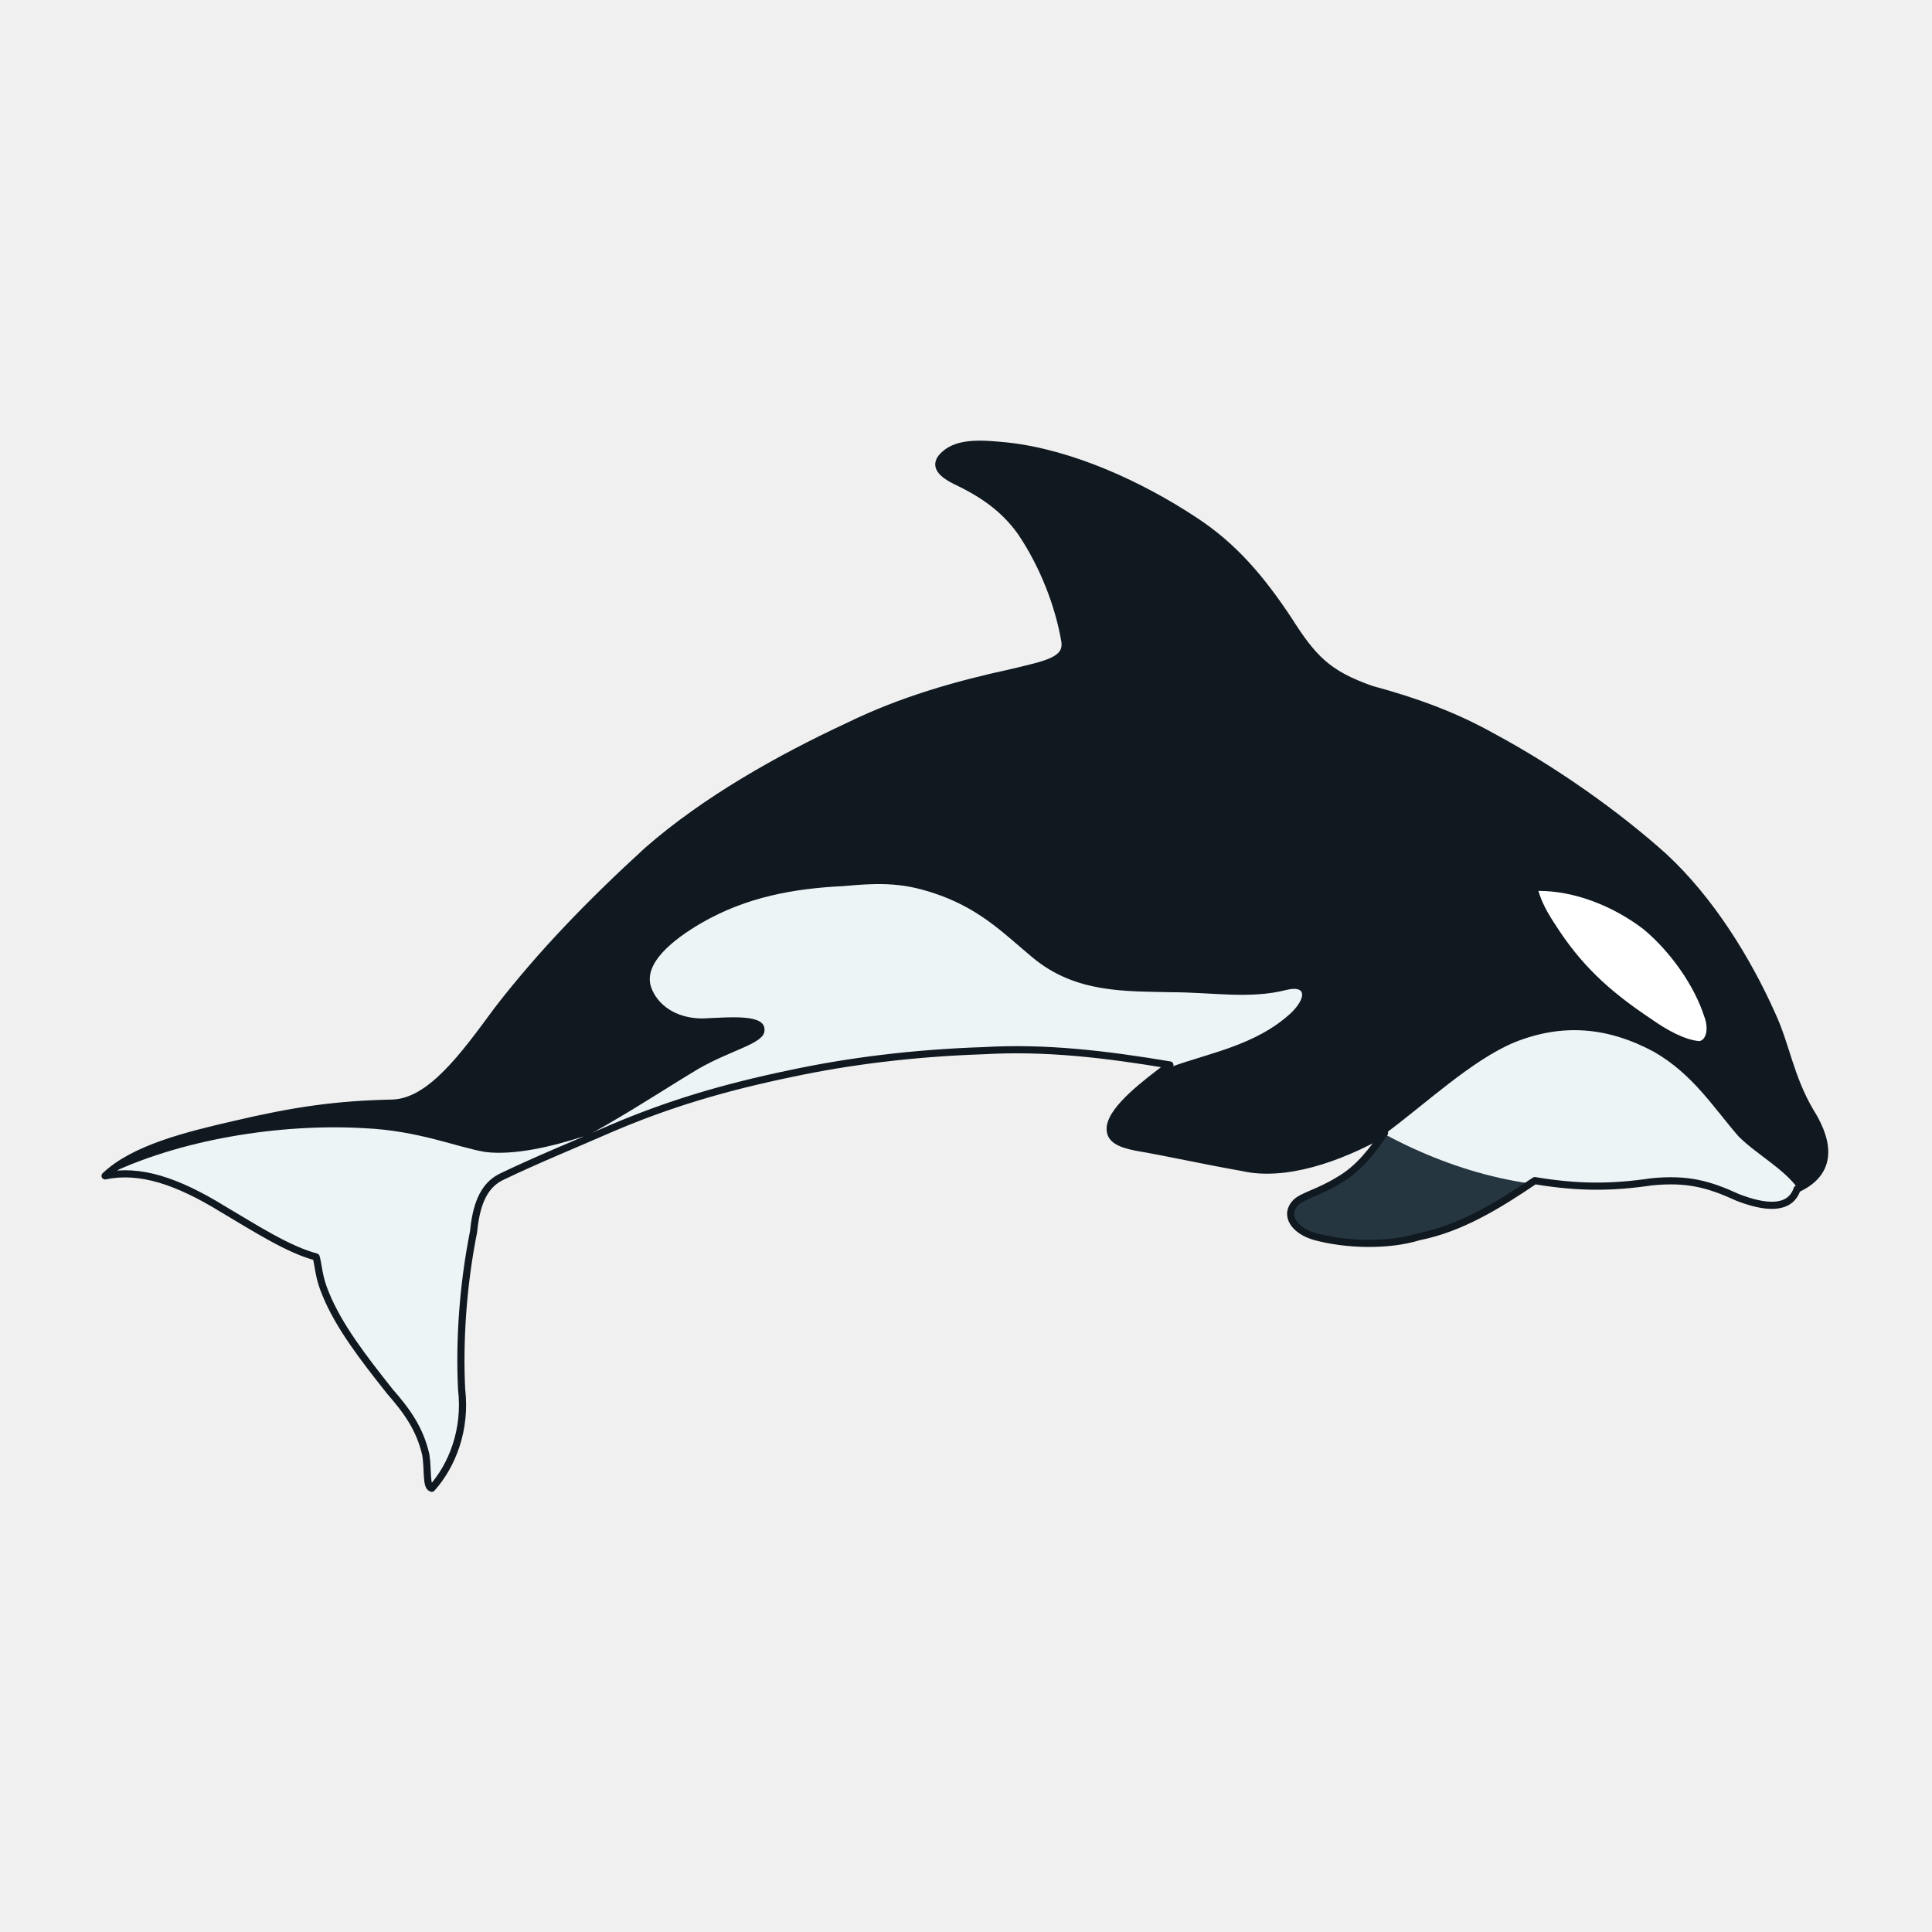
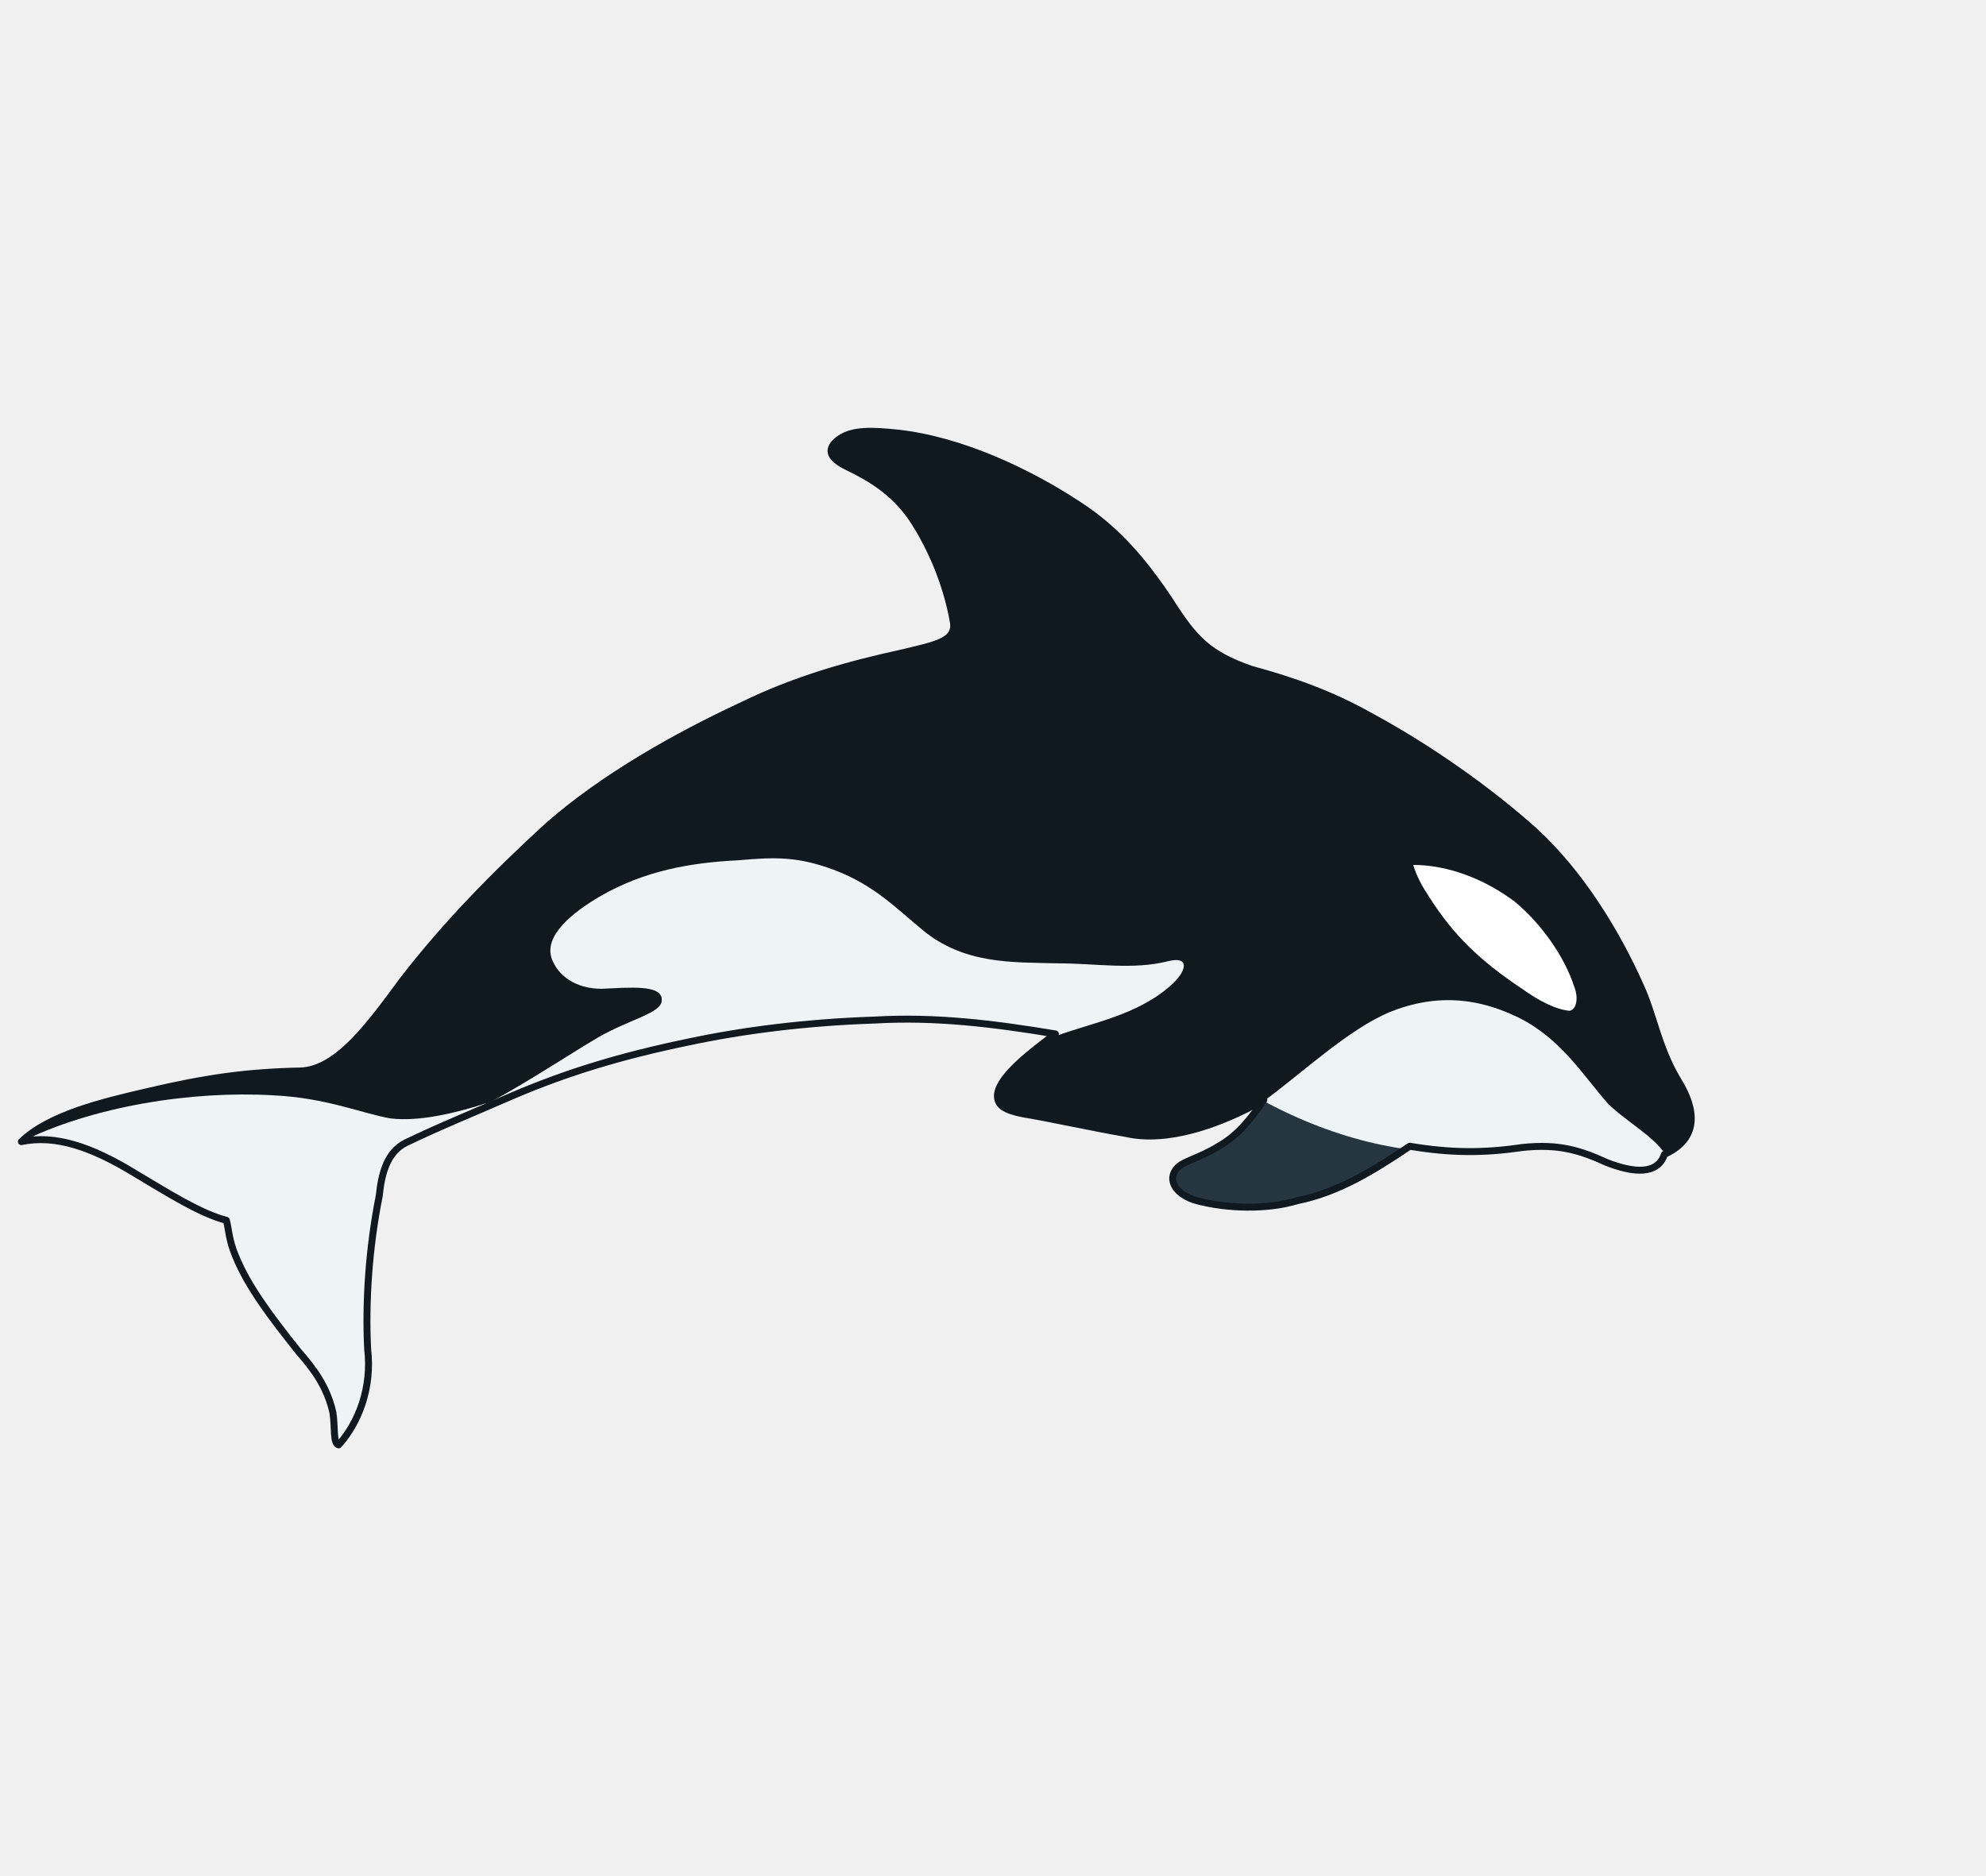
- <svg xmlns="http://www.w3.org/2000/svg" width="256" height="256" viewBox="0 0 256 256" role="img" aria-labelledby="title description">
+ <svg xmlns="http://www.w3.org/2000/svg" width="271" height="256" viewBox="0 0 271 256" role="img" aria-labelledby="title description">
  <defs>
    <path id="body" d="M22 778       C46 755 91 744 130 735 C181 723 216 718 263 717       C295 716 323 677 351 639 C388 591 430 548 477 505       C525 463 587 428 645 401 C690 379 736 366 782 356       C811 349 829 346 827 330 C822 300 809 266 790 238       C775 217 756 205 735 195 C721 188 717 181 726 173       C738 162 759 164 779 166 C833 172 891 199 935 228       C969 250 992 278 1014 311 C1035 344 1047 357 1084 370       C1121 380 1154 392 1186 410 C1238 438 1290 475 1329 510       C1368 546 1399 596 1420 643 C1432 669 1435 695 1452 724       C1464 743 1476 773 1441 789 C1435 807 1414 805 1391 796       C1367 785 1349 780 1319 783 C1285 788 1257 788 1221 782       C1190 803 1159 822 1124 829 C1098 837 1063 836 1037 829       C1019 824 1011 811 1020 801 C1025 795 1040 792 1056 782       C1074 772 1086 755 1095 742 C1056 764 1011 779 976 771       C942 765 911 758 887 754 C872 751 864 747 865 737       C867 721 895 700 915 685 C861 676 811 670 759 673       C699 675 645 682 598 692 C540 704 494 718 447 738       C415 752 383 765 354 779 C338 787 333 805 331 825       C322 870 319 917 321 957 C325 991 313 1021 296 1040       C291 1039 293 1025 291 1012 C286 990 275 975 261 959       C238 930 218 904 207 877 C201 863 201 853 199 846       C176 840 148 822 121 806 C82 782 51 772 22 778Z" />
    <clipPath id="body-clip">
      <use href="#body" />
    </clipPath>
  </defs>
-   <g transform="translate(128 128) scale(.158) translate(-744 -602)">
+   <g transform="translate(117 128) scale(.158) translate(-744 -602)">
    <use href="#body" fill="#101820" />
    <g clip-path="url(#body-clip)">
      <path fill="#edf4f6" d="M20 779         C84 747 170 734 239 738 C285 740 317 754 341 758         C366 761 398 753 423 745 L443 791 L312 1050 H10Z" />
      <path fill="#edf4f6" d="M346 781         C420 754 473 716 520 688 C548 672 575 667 575 656         C576 642 547 645 523 646 C500 646 485 634 480 620         C473 600 498 580 522 566 C560 544 600 537 641 535         C674 532 693 532 723 543 C758 556 777 576 800 595         C836 625 878 623 916 624 C951 624 982 630 1013 622         C1030 618 1029 629 1017 641 C987 669 947 675 915 687         C858 689 787 686 730 691 C608 700 485 741 346 791Z" />
      <path fill="#253641" d="M1094 742         C1125 752 1176 776 1224 782 C1184 817 1134 839 1086 841         C1050 842 1019 827 1009 806 C1047 790 1075 768 1094 742Z" />
      <path fill="#edf4f6" d="M1095 743         C1129 718 1168 681 1204 666 C1244 650 1282 653 1321 674         C1354 693 1371 721 1392 745 C1407 760 1430 772 1442 789         C1435 810 1412 811 1383 798 C1355 783 1326 780 1292 785         C1226 794 1156 776 1095 743Z" />
    </g>
    <use href="#body" fill="none" stroke="#101820" stroke-width="6" stroke-linejoin="round" />
    <path fill="#fff" d="M1224 539       C1255 539 1287 552 1312 571 C1335 590 1355 619 1363 644       C1367 654 1365 664 1359 665 C1347 664 1332 656 1318 646       C1282 622 1259 600 1238 567 C1232 558 1227 549 1224 539Z" />
  </g>
</svg>
